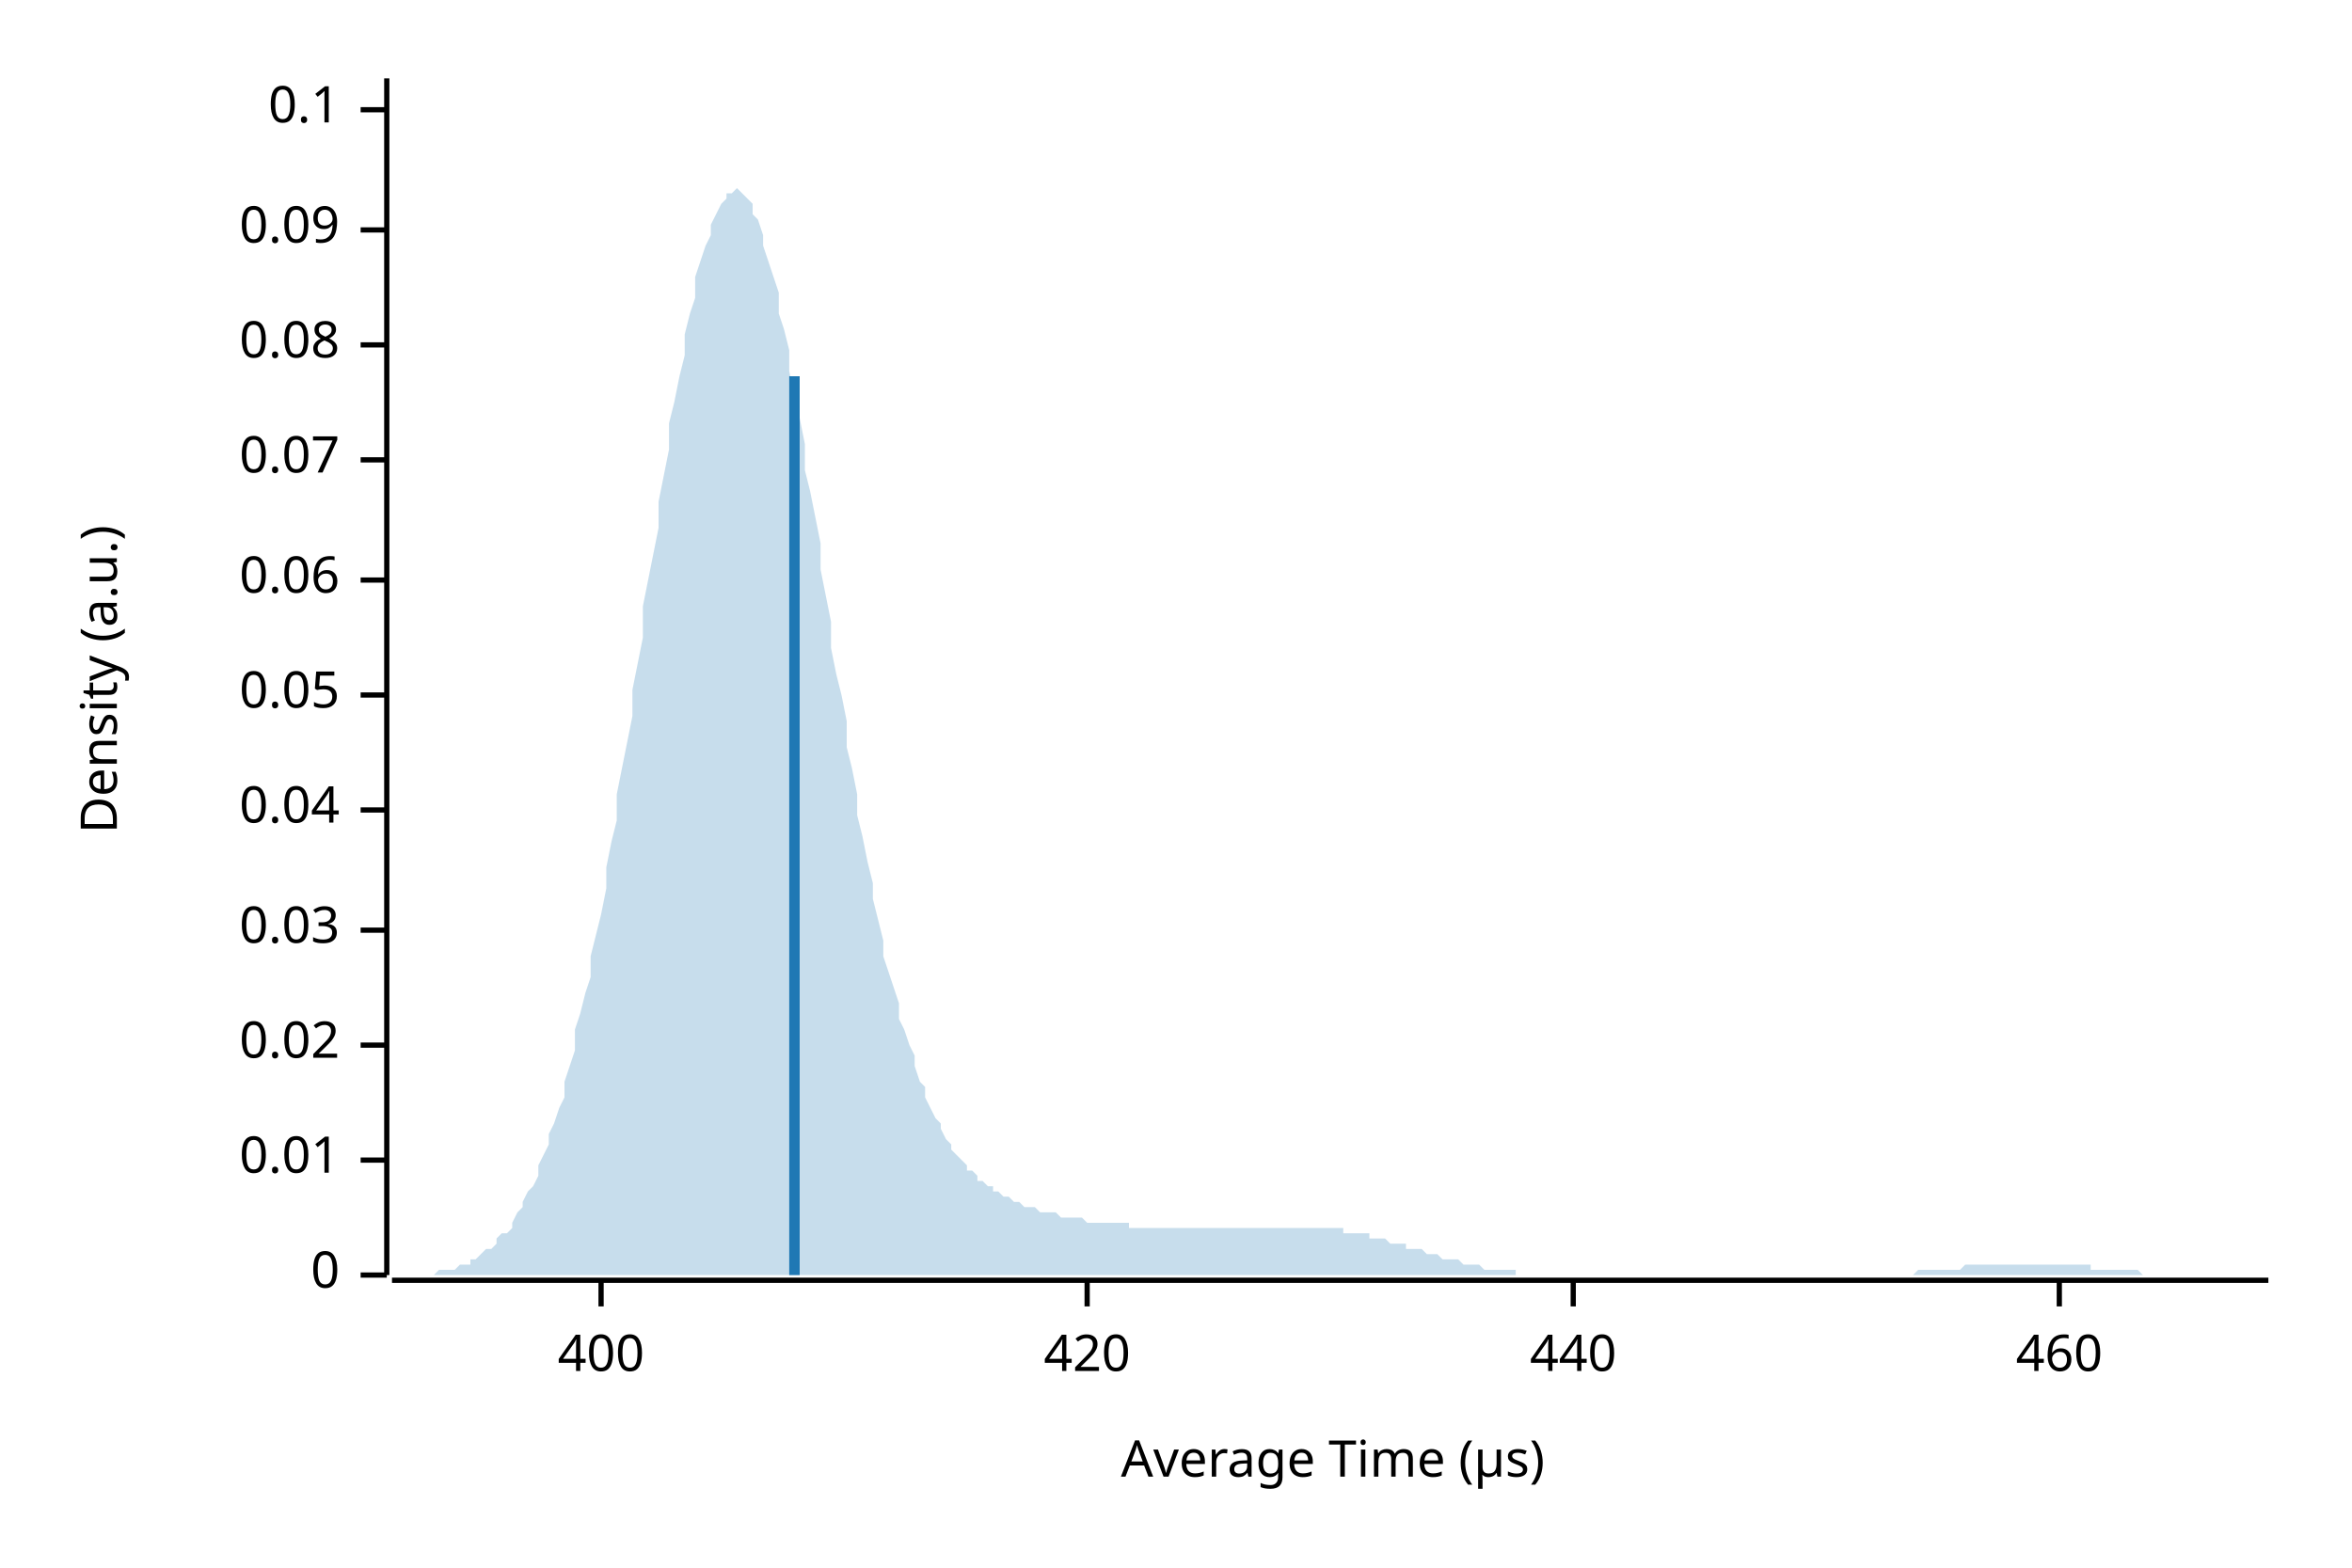
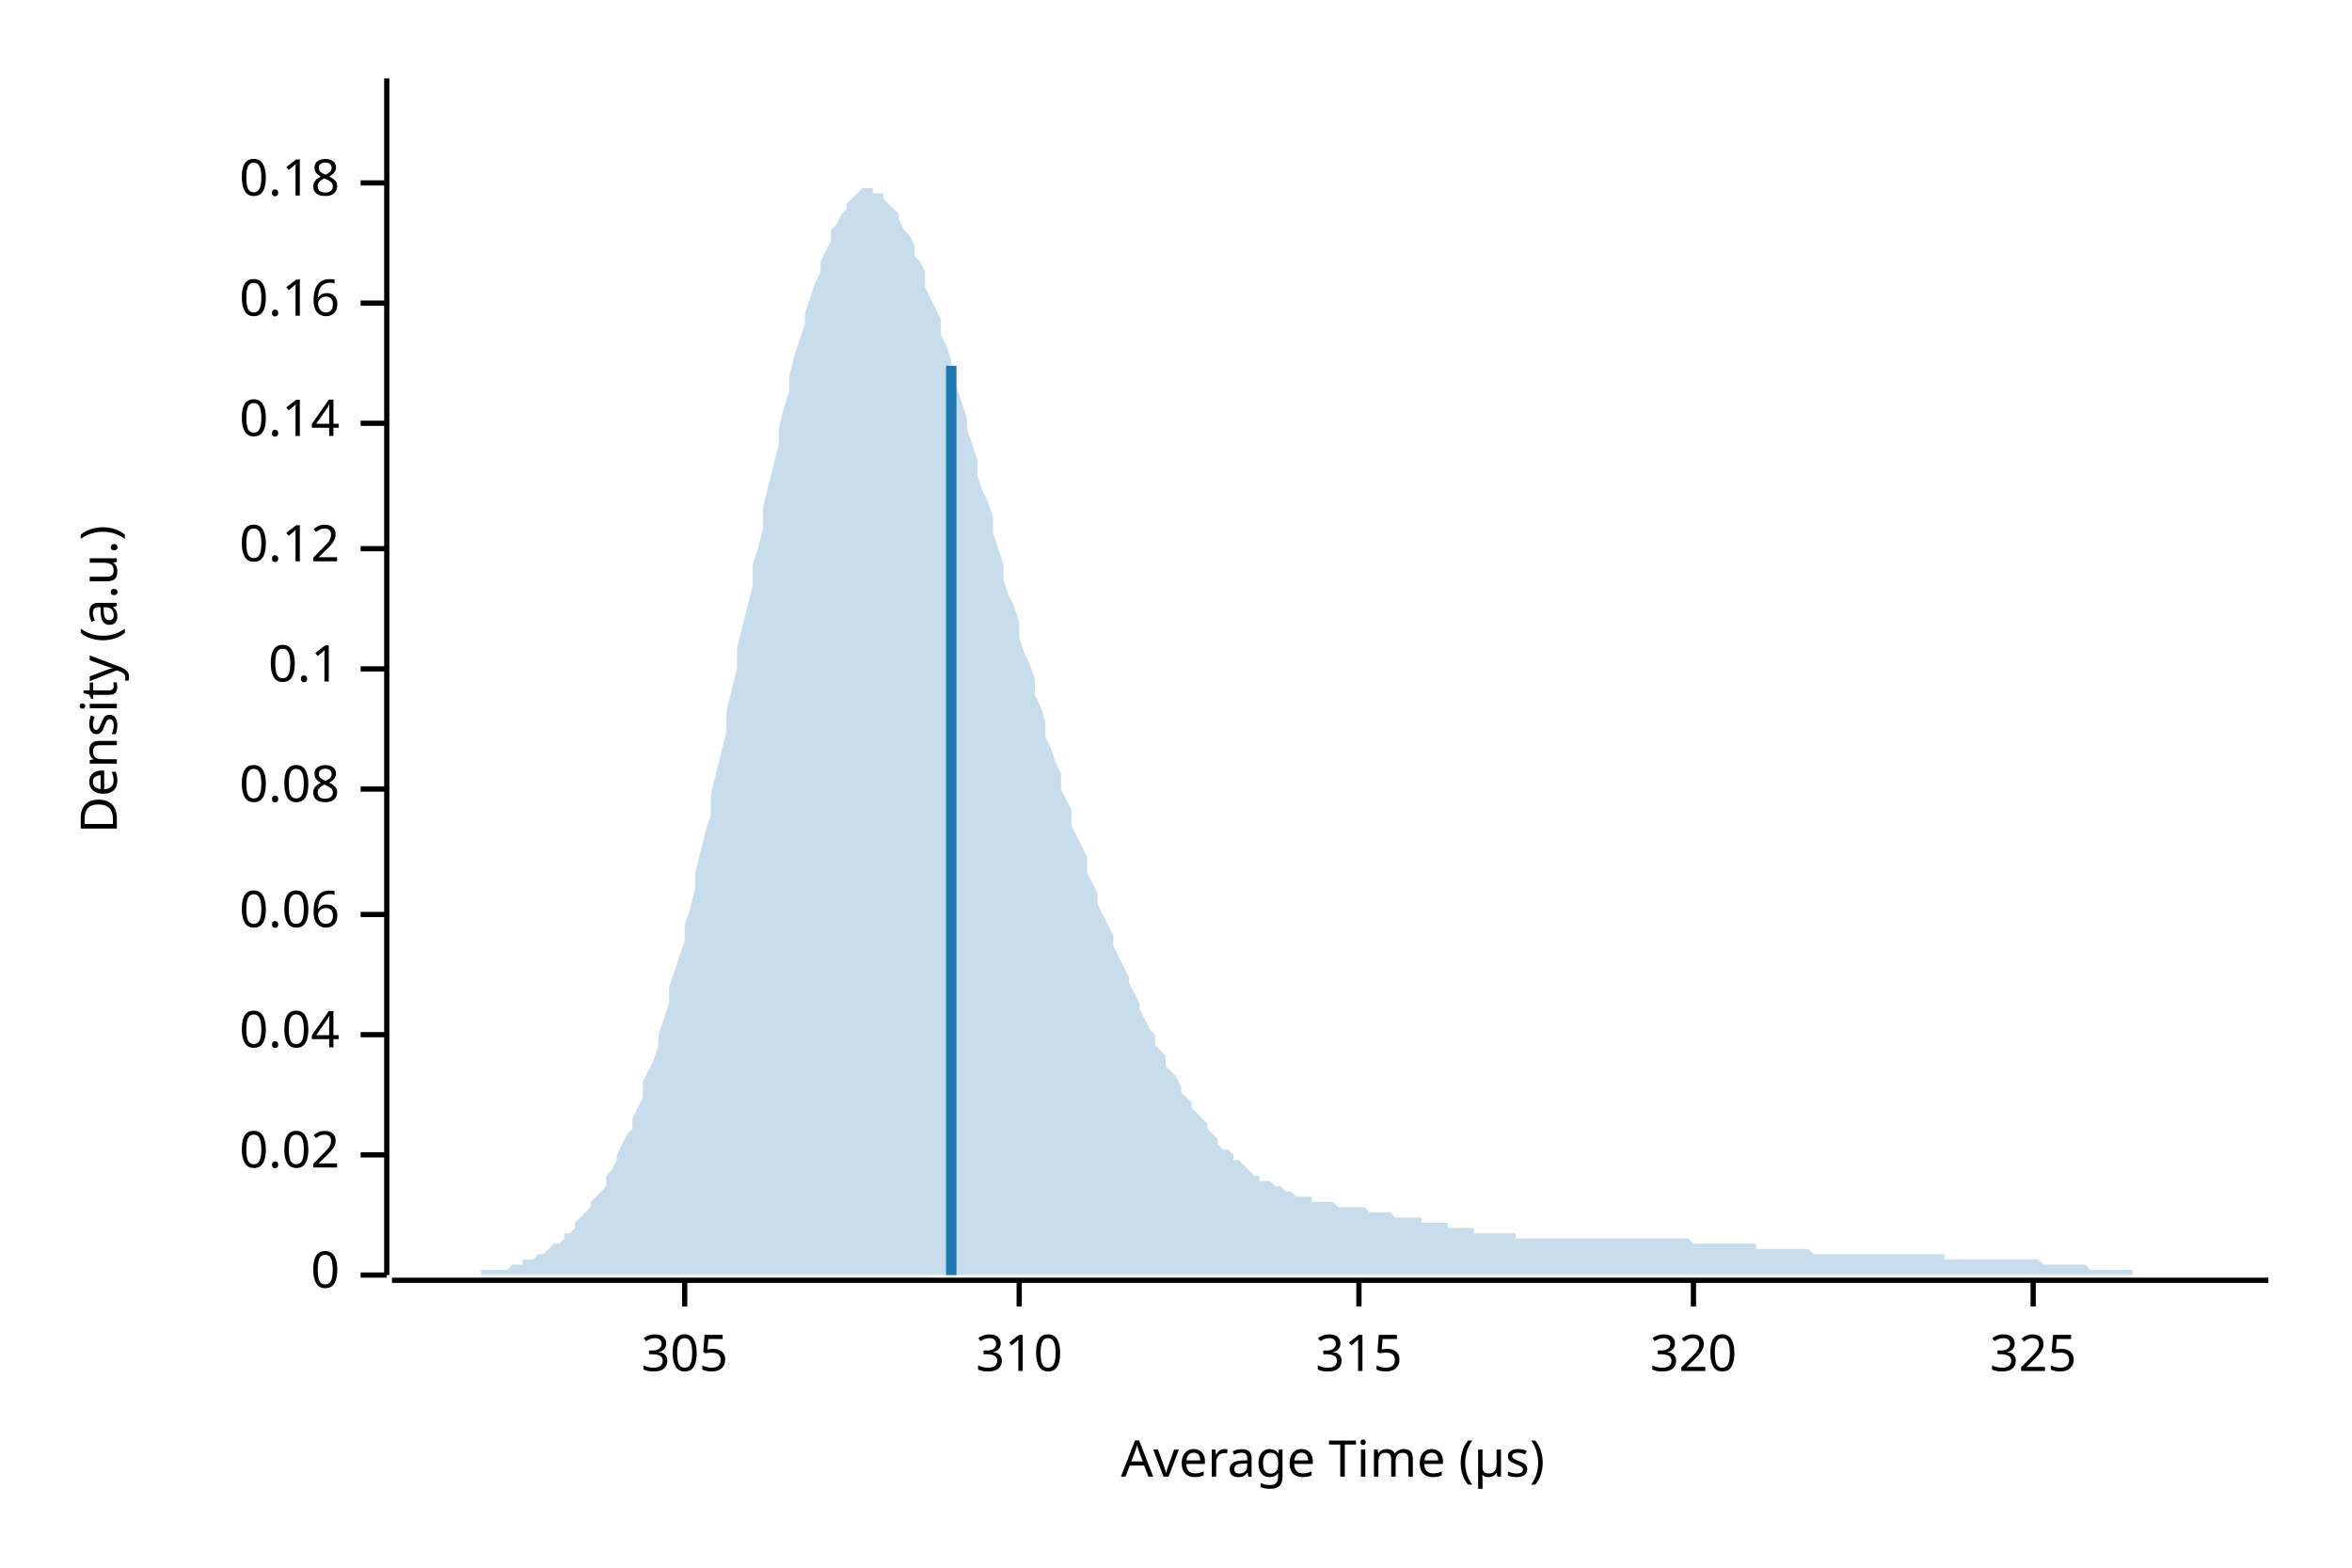
<svg xmlns="http://www.w3.org/2000/svg" width="450" height="300" viewBox="0 0 450 300">
  <text x="15" y="130" dy="0.76em" text-anchor="middle" font-family="sans-serif" font-size="9.677" opacity="1" fill="#000000" transform="rotate(270, 15, 130)">
Density (a.u.)
</text>
  <text x="255" y="285" dy="-0.5ex" text-anchor="middle" font-family="sans-serif" font-size="9.677" opacity="1" fill="#000000">
Average Time (µs)
</text>
  <polyline fill="none" opacity="1" stroke="#000000" stroke-width="1" points="74,15 74,244 " />
  <text x="65" y="244" dy="0.5ex" text-anchor="end" font-family="sans-serif" font-size="9.677" opacity="1" fill="#000000">
0
</text>
  <polyline fill="none" opacity="1" stroke="#000000" stroke-width="1" points="69,244 74,244 " />
-   <text x="65" y="222" dy="0.5ex" text-anchor="end" font-family="sans-serif" font-size="9.677" opacity="1" fill="#000000">
- 0.01
- </text>
-   <polyline fill="none" opacity="1" stroke="#000000" stroke-width="1" points="69,222 74,222 " />
-   <text x="65" y="200" dy="0.5ex" text-anchor="end" font-family="sans-serif" font-size="9.677" opacity="1" fill="#000000">
+   <text x="65" y="221" dy="0.5ex" text-anchor="end" font-family="sans-serif" font-size="9.677" opacity="1" fill="#000000">
0.02
</text>
-   <polyline fill="none" opacity="1" stroke="#000000" stroke-width="1" points="69,200 74,200 " />
-   <text x="65" y="178" dy="0.5ex" text-anchor="end" font-family="sans-serif" font-size="9.677" opacity="1" fill="#000000">
- 0.03
- </text>
-   <polyline fill="none" opacity="1" stroke="#000000" stroke-width="1" points="69,178 74,178 " />
-   <text x="65" y="155" dy="0.5ex" text-anchor="end" font-family="sans-serif" font-size="9.677" opacity="1" fill="#000000">
+   <polyline fill="none" opacity="1" stroke="#000000" stroke-width="1" points="69,221 74,221 " />
+   <text x="65" y="198" dy="0.5ex" text-anchor="end" font-family="sans-serif" font-size="9.677" opacity="1" fill="#000000">
0.04
</text>
-   <polyline fill="none" opacity="1" stroke="#000000" stroke-width="1" points="69,155 74,155 " />
-   <text x="65" y="133" dy="0.5ex" text-anchor="end" font-family="sans-serif" font-size="9.677" opacity="1" fill="#000000">
- 0.05
- </text>
-   <polyline fill="none" opacity="1" stroke="#000000" stroke-width="1" points="69,133 74,133 " />
-   <text x="65" y="111" dy="0.5ex" text-anchor="end" font-family="sans-serif" font-size="9.677" opacity="1" fill="#000000">
+   <polyline fill="none" opacity="1" stroke="#000000" stroke-width="1" points="69,198 74,198 " />
+   <text x="65" y="175" dy="0.5ex" text-anchor="end" font-family="sans-serif" font-size="9.677" opacity="1" fill="#000000">
0.06
</text>
-   <polyline fill="none" opacity="1" stroke="#000000" stroke-width="1" points="69,111 74,111 " />
-   <text x="65" y="88" dy="0.5ex" text-anchor="end" font-family="sans-serif" font-size="9.677" opacity="1" fill="#000000">
- 0.07
- </text>
-   <polyline fill="none" opacity="1" stroke="#000000" stroke-width="1" points="69,88 74,88 " />
-   <text x="65" y="66" dy="0.5ex" text-anchor="end" font-family="sans-serif" font-size="9.677" opacity="1" fill="#000000">
+   <polyline fill="none" opacity="1" stroke="#000000" stroke-width="1" points="69,175 74,175 " />
+   <text x="65" y="151" dy="0.5ex" text-anchor="end" font-family="sans-serif" font-size="9.677" opacity="1" fill="#000000">
0.08
</text>
-   <polyline fill="none" opacity="1" stroke="#000000" stroke-width="1" points="69,66 74,66 " />
-   <text x="65" y="44" dy="0.5ex" text-anchor="end" font-family="sans-serif" font-size="9.677" opacity="1" fill="#000000">
- 0.09
- </text>
-   <polyline fill="none" opacity="1" stroke="#000000" stroke-width="1" points="69,44 74,44 " />
-   <text x="65" y="21" dy="0.5ex" text-anchor="end" font-family="sans-serif" font-size="9.677" opacity="1" fill="#000000">
+   <polyline fill="none" opacity="1" stroke="#000000" stroke-width="1" points="69,151 74,151 " />
+   <text x="65" y="128" dy="0.5ex" text-anchor="end" font-family="sans-serif" font-size="9.677" opacity="1" fill="#000000">
0.1
</text>
-   <polyline fill="none" opacity="1" stroke="#000000" stroke-width="1" points="69,21 74,21 " />
+   <polyline fill="none" opacity="1" stroke="#000000" stroke-width="1" points="69,128 74,128 " />
+   <text x="65" y="105" dy="0.5ex" text-anchor="end" font-family="sans-serif" font-size="9.677" opacity="1" fill="#000000">
+ 0.12
+ </text>
+   <polyline fill="none" opacity="1" stroke="#000000" stroke-width="1" points="69,105 74,105 " />
+   <text x="65" y="81" dy="0.5ex" text-anchor="end" font-family="sans-serif" font-size="9.677" opacity="1" fill="#000000">
+ 0.14
+ </text>
+   <polyline fill="none" opacity="1" stroke="#000000" stroke-width="1" points="69,81 74,81 " />
+   <text x="65" y="58" dy="0.5ex" text-anchor="end" font-family="sans-serif" font-size="9.677" opacity="1" fill="#000000">
+ 0.16
+ </text>
+   <polyline fill="none" opacity="1" stroke="#000000" stroke-width="1" points="69,58 74,58 " />
+   <text x="65" y="35" dy="0.5ex" text-anchor="end" font-family="sans-serif" font-size="9.677" opacity="1" fill="#000000">
+ 0.18
+ </text>
+   <polyline fill="none" opacity="1" stroke="#000000" stroke-width="1" points="69,35 74,35 " />
  <polyline fill="none" opacity="1" stroke="#000000" stroke-width="1" points="75,245 434,245 " />
-   <text x="115" y="255" dy="0.76em" text-anchor="middle" font-family="sans-serif" font-size="9.677" opacity="1" fill="#000000">
- 400
+   <text x="131" y="255" dy="0.76em" text-anchor="middle" font-family="sans-serif" font-size="9.677" opacity="1" fill="#000000">
+ 305
</text>
-   <polyline fill="none" opacity="1" stroke="#000000" stroke-width="1" points="115,245 115,250 " />
-   <text x="208" y="255" dy="0.76em" text-anchor="middle" font-family="sans-serif" font-size="9.677" opacity="1" fill="#000000">
- 420
+   <polyline fill="none" opacity="1" stroke="#000000" stroke-width="1" points="131,245 131,250 " />
+   <text x="195" y="255" dy="0.76em" text-anchor="middle" font-family="sans-serif" font-size="9.677" opacity="1" fill="#000000">
+ 310
</text>
-   <polyline fill="none" opacity="1" stroke="#000000" stroke-width="1" points="208,245 208,250 " />
-   <text x="301" y="255" dy="0.76em" text-anchor="middle" font-family="sans-serif" font-size="9.677" opacity="1" fill="#000000">
- 440
+   <polyline fill="none" opacity="1" stroke="#000000" stroke-width="1" points="195,245 195,250 " />
+   <text x="260" y="255" dy="0.76em" text-anchor="middle" font-family="sans-serif" font-size="9.677" opacity="1" fill="#000000">
+ 315
</text>
-   <polyline fill="none" opacity="1" stroke="#000000" stroke-width="1" points="301,245 301,250 " />
-   <text x="394" y="255" dy="0.76em" text-anchor="middle" font-family="sans-serif" font-size="9.677" opacity="1" fill="#000000">
- 460
+   <polyline fill="none" opacity="1" stroke="#000000" stroke-width="1" points="260,245 260,250 " />
+   <text x="324" y="255" dy="0.76em" text-anchor="middle" font-family="sans-serif" font-size="9.677" opacity="1" fill="#000000">
+ 320
</text>
-   <polyline fill="none" opacity="1" stroke="#000000" stroke-width="1" points="394,245 394,250 " />
-   <polygon opacity="0.25" fill="#1F78B4" points="75,244 75,244 76,244 77,244 77,244 78,244 79,244 80,244 80,244 81,244 82,244 82,244 83,244 84,243 85,243 85,243 86,243 87,243 87,243 88,242 89,242 90,242 90,241 91,241 92,240 92,240 93,239 94,239 95,238 95,237 96,236 97,236 98,235 98,234 99,232 100,231 100,230 101,228 102,227 103,225 103,223 104,221 105,219 105,217 106,215 107,212 108,210 108,207 109,204 110,201 110,197 111,194 112,190 113,187 113,183 114,179 115,175 116,170 116,166 117,161 118,157 118,152 119,147 120,142 121,137 121,132 122,127 123,122 123,116 124,111 125,106 126,101 126,96 127,91 128,86 128,81 129,77 130,72 131,68 131,64 132,60 133,57 133,53 134,50 135,47 136,45 136,43 137,41 138,39 139,38 139,37 140,37 141,36 141,36 142,37 143,38 144,39 144,41 145,42 146,45 146,47 147,50 148,53 149,56 149,60 150,63 151,67 151,71 152,76 153,80 154,85 154,90 155,94 156,99 157,104 157,109 158,114 159,119 159,124 160,129 161,133 162,138 162,143 163,147 164,152 164,156 165,160 166,165 167,169 167,172 168,176 169,180 169,183 170,186 171,189 172,192 172,195 173,197 174,200 175,202 175,204 176,207 177,208 177,210 178,212 179,214 180,215 180,216 181,218 182,219 182,220 183,221 184,222 185,223 185,224 186,224 187,225 187,226 188,226 189,227 190,227 190,228 191,228 192,229 192,229 193,229 194,230 195,230 195,230 196,231 197,231 198,231 198,231 199,232 200,232 200,232 201,232 202,232 203,233 203,233 204,233 205,233 205,233 206,233 207,233 208,234 208,234 209,234 210,234 210,234 211,234 212,234 213,234 213,234 214,234 215,234 216,234 216,235 217,235 218,235 218,235 219,235 220,235 221,235 221,235 222,235 223,235 223,235 224,235 225,235 226,235 226,235 227,235 228,235 228,235 229,235 230,235 231,235 231,235 232,235 233,235 233,235 234,235 235,235 236,235 236,235 237,235 238,235 239,235 239,235 240,235 241,235 241,235 242,235 243,235 244,235 244,235 245,235 246,235 246,235 247,235 248,235 249,235 249,235 250,235 251,235 251,235 252,235 253,235 254,235 254,235 255,235 256,235 257,235 257,236 258,236 259,236 259,236 260,236 261,236 262,236 262,237 263,237 264,237 264,237 265,237 266,238 267,238 267,238 268,238 269,238 269,239 270,239 271,239 272,239 272,239 273,240 274,240 275,240 275,240 276,241 277,241 277,241 278,241 279,241 280,242 280,242 281,242 282,242 282,242 283,242 284,243 285,243 285,243 286,243 287,243 287,243 288,243 289,243 290,243 290,244 291,244 292,244 292,244 293,244 294,244 295,244 295,244 296,244 297,244 298,244 298,244 299,244 300,244 300,244 301,244 302,244 303,244 303,244 304,244 305,244 305,244 306,244 307,244 308,244 308,244 309,244 310,244 310,244 311,244 312,244 313,244 313,244 314,244 315,244 316,244 316,244 317,244 318,244 318,244 319,244 320,244 321,244 321,244 322,244 323,244 323,244 324,244 325,244 326,244 326,244 327,244 328,244 328,244 329,244 330,244 331,244 331,244 332,244 333,244 333,244 334,244 335,244 336,244 336,244 337,244 338,244 339,244 339,244 340,244 341,244 341,244 342,244 343,244 344,244 344,244 345,244 346,244 346,244 347,244 348,244 349,244 349,244 350,244 351,244 351,244 352,244 353,244 354,244 354,244 355,244 356,244 357,244 357,244 358,244 359,244 359,244 360,244 361,244 362,244 362,244 363,244 364,244 364,244 365,244 366,244 367,243 367,243 368,243 369,243 369,243 370,243 371,243 372,243 372,243 373,243 374,243 375,243 375,243 376,242 377,242 377,242 378,242 379,242 380,242 380,242 381,242 382,242 382,242 383,242 384,242 385,242 385,242 386,242 387,242 387,242 388,242 389,242 390,242 390,242 391,242 392,242 392,242 393,242 394,242 395,242 395,242 396,242 397,242 398,242 398,242 399,242 400,242 400,243 401,243 402,243 403,243 403,243 404,243 405,243 405,243 406,243 407,243 408,243 408,243 409,243 410,244 410,244 411,244 412,244 413,244 413,244 414,244 415,244 416,244 416,244 417,244 418,244 418,244 419,244 420,244 421,244 421,244 422,244 423,244 423,244 424,244 425,244 426,244 426,244 427,244 428,244 428,244 429,244 430,244 431,244 431,244 432,244 433,244 434,244 434,244 75,244 " />
-   <polyline fill="none" opacity="1" stroke="#1F78B4" stroke-width="2" points="152,244 152,72 " />
+   <polyline fill="none" opacity="1" stroke="#000000" stroke-width="1" points="324,245 324,250 " />
+   <text x="389" y="255" dy="0.76em" text-anchor="middle" font-family="sans-serif" font-size="9.677" opacity="1" fill="#000000">
+ 325
+ </text>
+   <polyline fill="none" opacity="1" stroke="#000000" stroke-width="1" points="389,245 389,250 " />
+   <polygon opacity="0.25" fill="#1F78B4" points="75,244 75,244 76,244 77,244 77,244 78,244 79,244 80,244 80,244 81,244 82,244 82,244 83,244 84,244 85,244 85,244 86,244 87,244 87,244 88,244 89,244 90,244 90,244 91,244 92,244 92,243 93,243 94,243 95,243 95,243 96,243 97,243 98,242 98,242 99,242 100,242 100,241 101,241 102,241 103,240 103,240 104,240 105,239 105,239 106,238 107,238 108,237 108,236 109,236 110,235 110,234 111,233 112,232 113,231 113,230 114,229 115,228 116,227 116,225 117,224 118,222 118,221 119,219 120,217 121,216 121,214 122,212 123,210 123,207 124,205 125,203 126,200 126,198 127,195 128,192 128,189 129,186 130,183 131,180 131,177 132,174 133,170 133,167 134,163 135,159 136,156 136,152 137,148 138,144 139,140 139,136 140,132 141,128 141,124 142,120 143,116 144,112 144,108 145,105 146,101 146,97 147,93 148,89 149,85 149,82 150,78 151,75 151,72 152,68 153,65 154,62 154,60 155,57 156,54 157,52 157,50 158,48 159,46 159,44 160,43 161,41 162,40 162,39 163,38 164,37 164,37 165,36 166,36 167,36 167,37 168,37 169,37 169,38 170,39 171,40 172,41 172,42 173,44 174,45 175,47 175,49 176,50 177,52 177,55 178,57 179,59 180,61 180,64 181,66 182,69 182,71 183,74 184,77 185,80 185,82 186,85 187,88 187,91 188,94 189,96 190,99 190,102 191,105 192,108 192,111 193,114 194,116 195,119 195,122 196,125 197,127 198,130 198,133 199,135 200,138 200,141 201,143 202,146 203,148 203,151 204,153 205,155 205,158 206,160 207,162 208,164 208,167 209,169 210,171 210,173 211,175 212,177 213,179 213,181 214,183 215,185 216,187 216,188 217,190 218,192 218,193 219,195 220,197 221,198 221,200 222,201 223,202 223,204 224,205 225,206 226,208 226,209 227,210 228,211 228,212 229,213 230,214 231,215 231,216 232,217 233,218 233,219 234,220 235,220 236,221 236,222 237,222 238,223 239,224 239,224 240,225 241,225 241,226 242,226 243,226 244,227 244,227 245,227 246,228 246,228 247,228 248,229 249,229 249,229 250,229 251,229 251,230 252,230 253,230 254,230 254,230 255,230 256,231 257,231 257,231 258,231 259,231 259,231 260,231 261,231 262,232 262,232 263,232 264,232 264,232 265,232 266,232 267,233 267,233 268,233 269,233 269,233 270,233 271,233 272,233 272,234 273,234 274,234 275,234 275,234 276,234 277,234 277,235 278,235 279,235 280,235 280,235 281,235 282,235 282,236 283,236 284,236 285,236 285,236 286,236 287,236 287,236 288,236 289,236 290,236 290,237 291,237 292,237 292,237 293,237 294,237 295,237 295,237 296,237 297,237 298,237 298,237 299,237 300,237 300,237 301,237 302,237 303,237 303,237 304,237 305,237 305,237 306,237 307,237 308,237 308,237 309,237 310,237 310,237 311,237 312,237 313,237 313,237 314,237 315,237 316,237 316,237 317,237 318,237 318,237 319,237 320,237 321,237 321,237 322,237 323,237 323,237 324,238 325,238 326,238 326,238 327,238 328,238 328,238 329,238 330,238 331,238 331,238 332,238 333,238 333,238 334,238 335,238 336,238 336,239 337,239 338,239 339,239 339,239 340,239 341,239 341,239 342,239 343,239 344,239 344,239 345,239 346,239 346,239 347,240 348,240 349,240 349,240 350,240 351,240 351,240 352,240 353,240 354,240 354,240 355,240 356,240 357,240 357,240 358,240 359,240 359,240 360,240 361,240 362,240 362,240 363,240 364,240 364,240 365,240 366,240 367,240 367,240 368,240 369,240 369,240 370,240 371,240 372,240 372,241 373,241 374,241 375,241 375,241 376,241 377,241 377,241 378,241 379,241 380,241 380,241 381,241 382,241 382,241 383,241 384,241 385,241 385,241 386,241 387,241 387,241 388,241 389,241 390,241 390,241 391,242 392,242 392,242 393,242 394,242 395,242 395,242 396,242 397,242 398,242 398,242 399,242 400,243 400,243 401,243 402,243 403,243 403,243 404,243 405,243 405,243 406,243 407,243 408,243 408,244 409,244 410,244 410,244 411,244 412,244 413,244 413,244 414,244 415,244 416,244 416,244 417,244 418,244 418,244 419,244 420,244 421,244 421,244 422,244 423,244 423,244 424,244 425,244 426,244 426,244 427,244 428,244 428,244 429,244 430,244 431,244 431,244 432,244 433,244 434,244 434,244 75,244 " />
+   <polyline fill="none" opacity="1" stroke="#1F78B4" stroke-width="2" points="182,244 182,70 " />
</svg>
